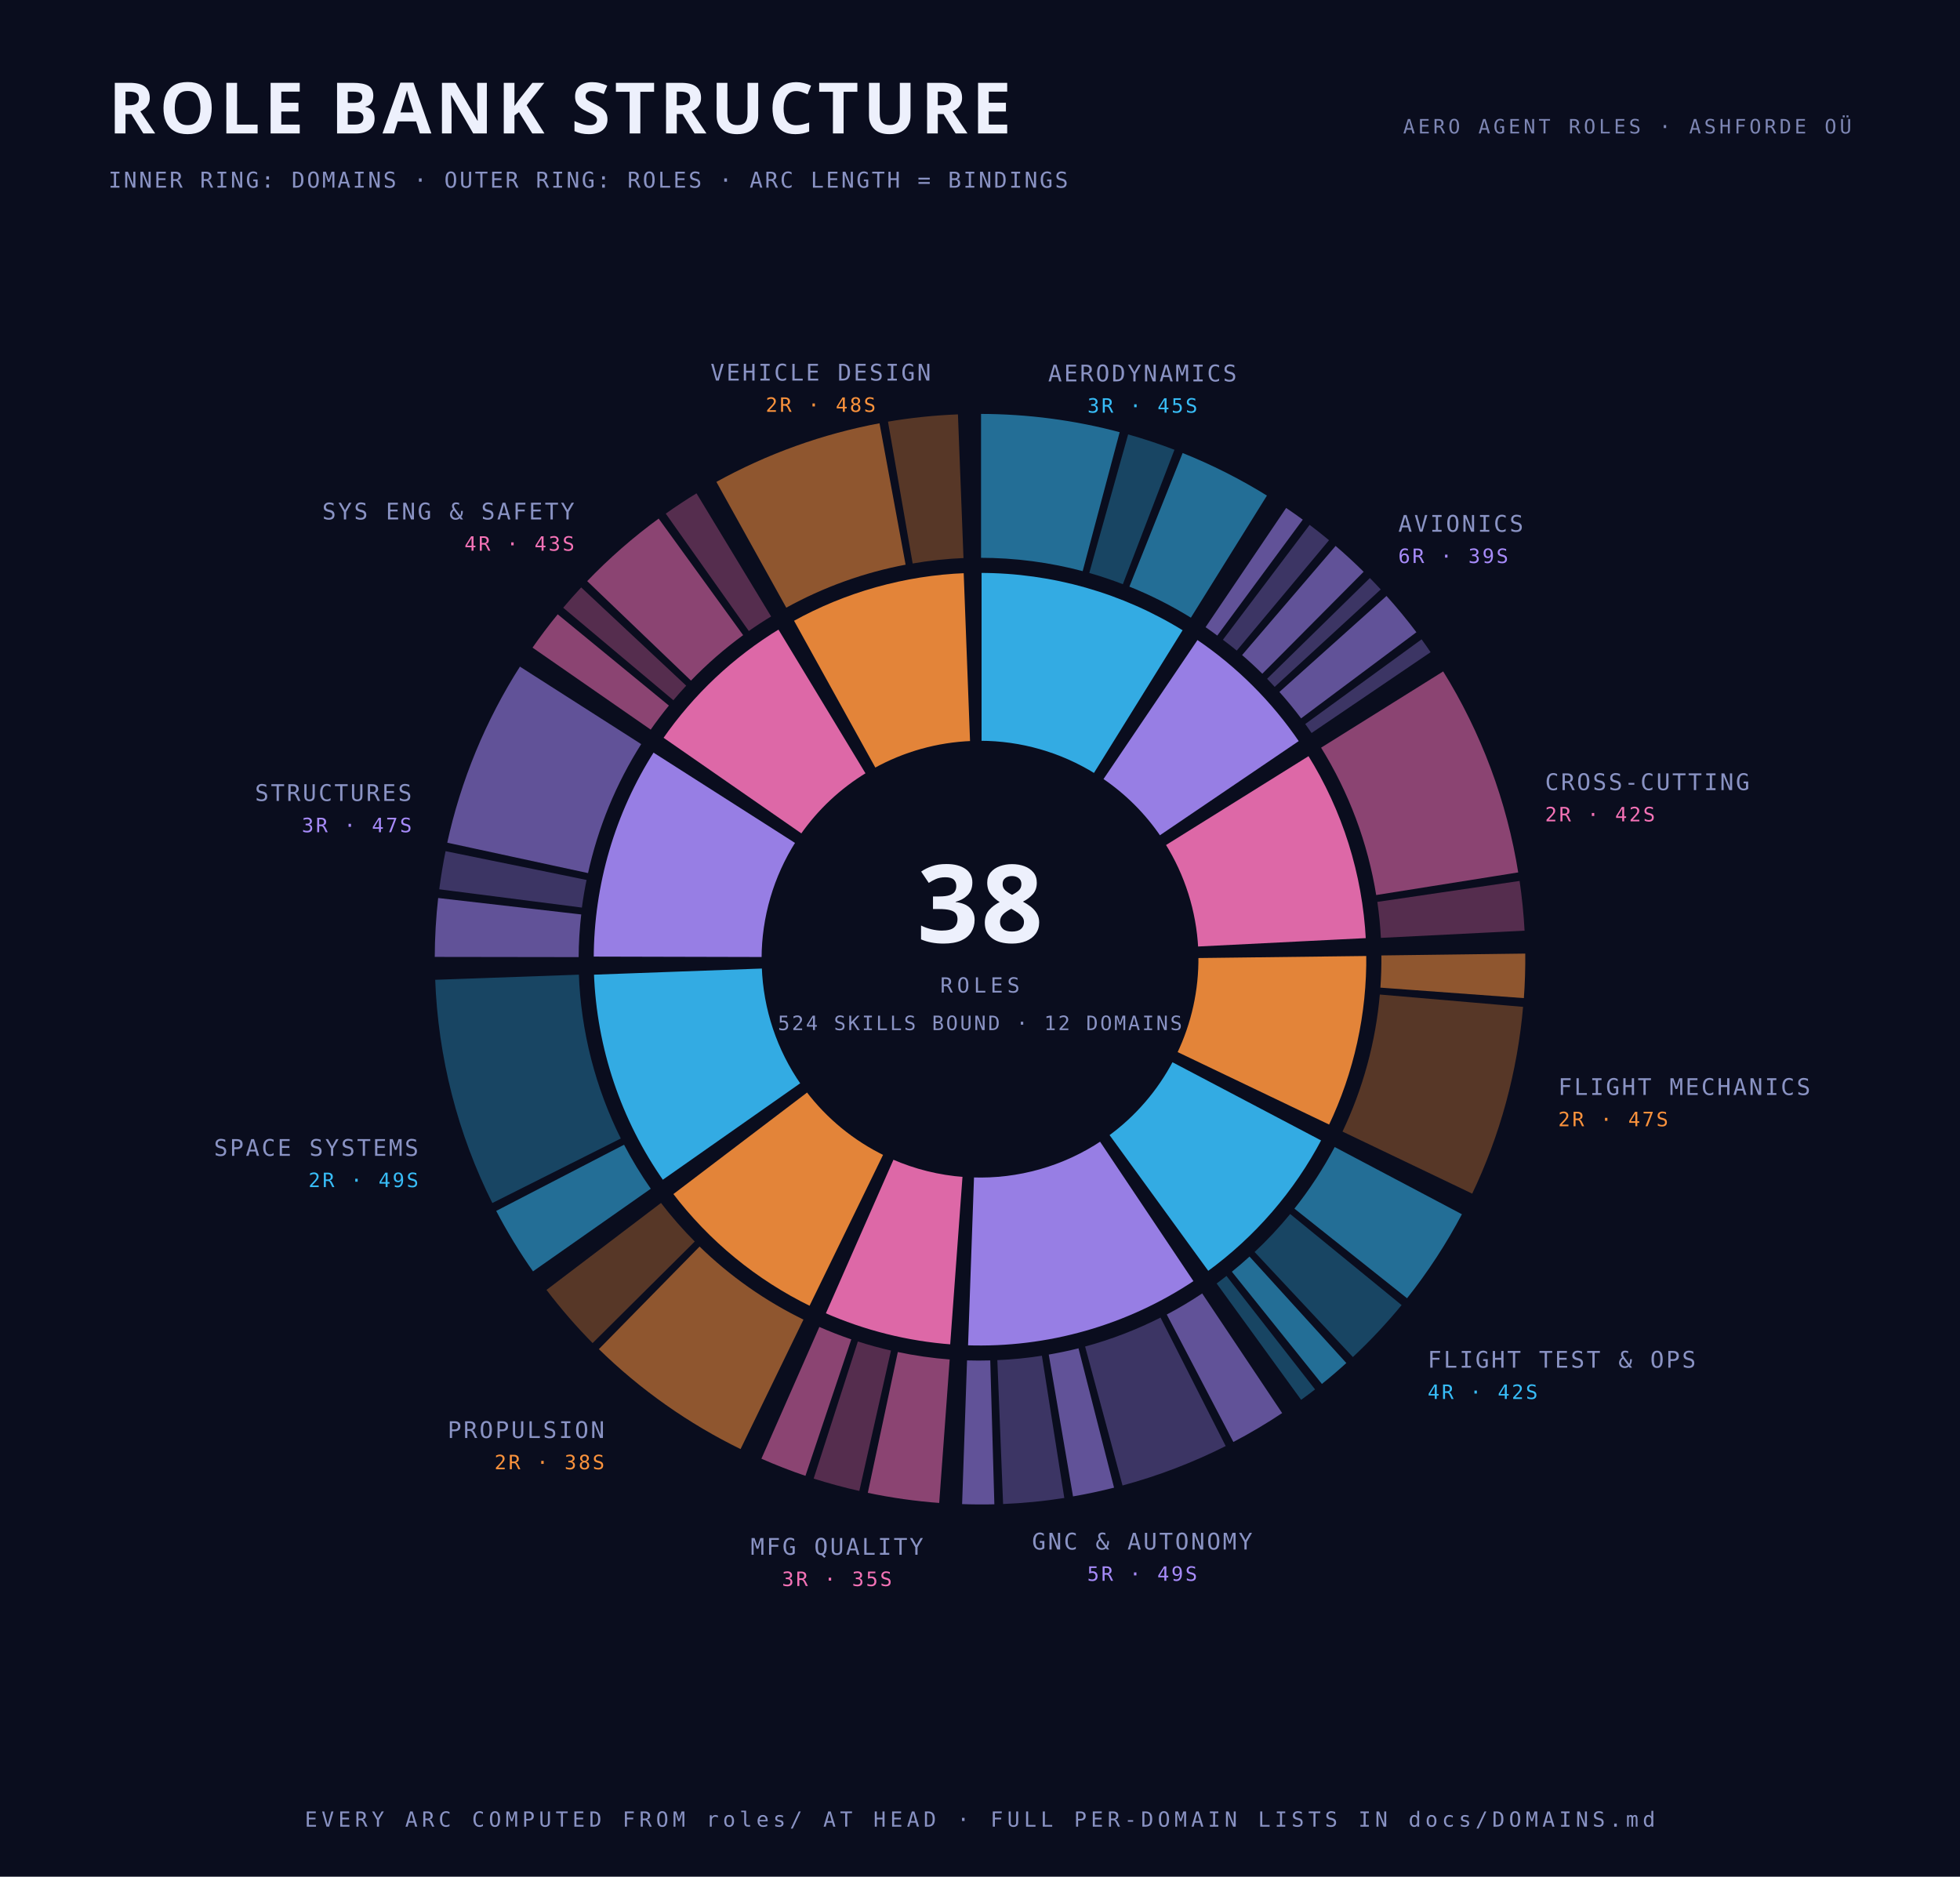
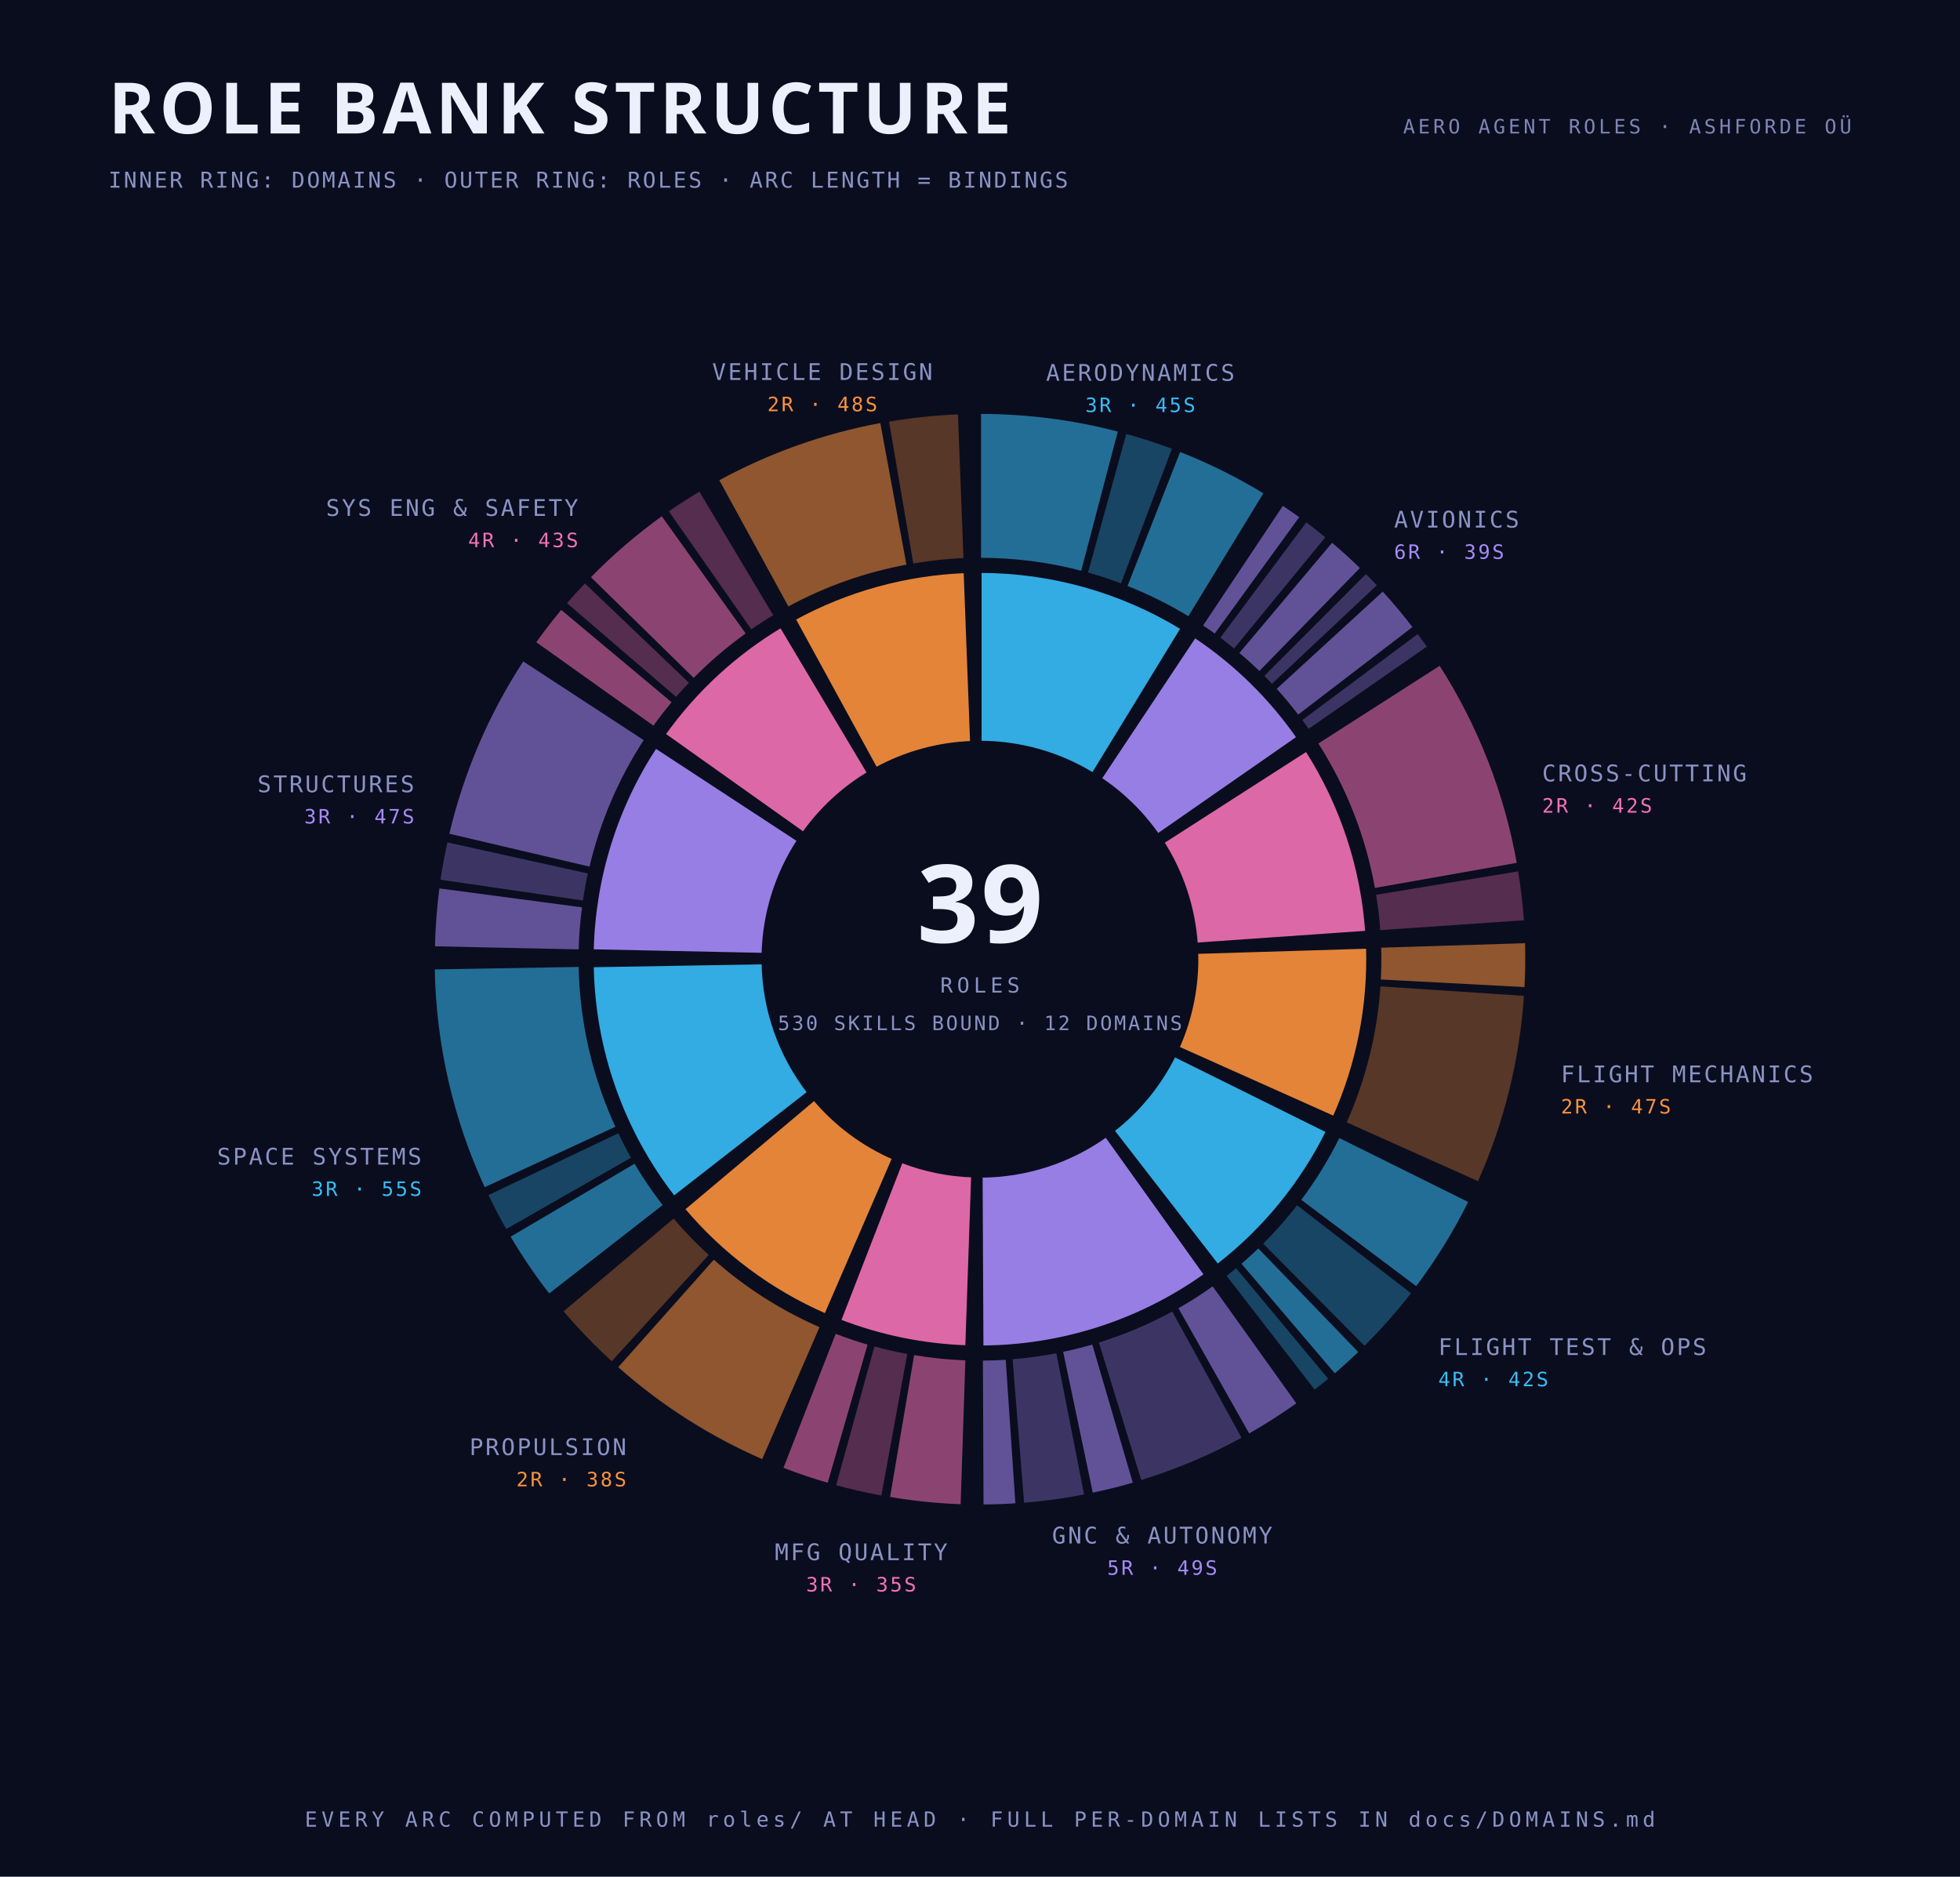
<svg xmlns="http://www.w3.org/2000/svg" width="940" height="900" viewBox="0 0 940 900">
  <style>
    .mono { font-family: "JetBrains Mono", "IBM Plex Mono", "Menlo", monospace; }
    .cond { font-family: "Barlow Condensed", "DIN Condensed", "Arial Narrow", sans-serif; font-weight: 700; text-transform: uppercase; }
  </style>
  <rect width="940" height="900" fill="#0a0d1e" />
-   <path d="M 470.0 274.0 A 186.0 186.0 0 0 1 568.2 302.0 L 524.9 371.7 A 104.0 104.0 0 0 0 470.0 356.0 Z" fill="#38bdf8" fill-opacity="0.9" stroke="#0a0d1e" stroke-width="1.5" />
-   <path d="M 470.0 198.0 A 262.0 262.0 0 0 1 537.6 206.9 L 519.6 274.5 A 192.0 192.0 0 0 0 470.0 268.0 Z" fill="#38bdf8" fill-opacity="0.55" stroke="#0a0d1e" stroke-width="1" />
-   <path d="M 540.7 207.7 A 262.0 262.0 0 0 1 563.9 215.4 L 538.8 280.8 A 192.0 192.0 0 0 0 521.8 275.1 Z" fill="#38bdf8" fill-opacity="0.32" stroke="#0a0d1e" stroke-width="1" />
-   <path d="M 566.9 216.6 A 262.0 262.0 0 0 1 608.3 237.5 L 571.3 296.9 A 192.0 192.0 0 0 0 541.0 281.6 Z" fill="#38bdf8" fill-opacity="0.55" stroke="#0a0d1e" stroke-width="1" />
-   <text class="mono" x="547.9" y="182.9" text-anchor="middle" font-size="11" fill="#8a93c4" letter-spacing="1">AERODYNAMICS</text>
-   <text class="mono" x="547.9" y="197.9" text-anchor="middle" font-size="9.5" fill="#38bdf8" letter-spacing="1">3R · 45S</text>
-   <path d="M 574.1 305.9 A 186.0 186.0 0 0 1 623.9 355.6 L 556.1 401.6 A 104.0 104.0 0 0 0 528.2 373.8 Z" fill="#a78bfa" fill-opacity="0.9" stroke="#0a0d1e" stroke-width="1.5" />
-   <path d="M 616.7 242.9 A 262.0 262.0 0 0 1 625.5 249.1 L 583.9 305.5 A 192.0 192.0 0 0 0 577.5 300.9 Z" fill="#a78bfa" fill-opacity="0.55" stroke="#0a0d1e" stroke-width="1" />
-   <path d="M 628.0 251.0 A 262.0 262.0 0 0 1 638.1 259.0 L 593.2 312.7 A 192.0 192.0 0 0 0 585.8 306.9 Z" fill="#a78bfa" fill-opacity="0.32" stroke="#0a0d1e" stroke-width="1" />
-   <path d="M 640.5 261.1 A 262.0 262.0 0 0 1 654.7 274.2 L 605.4 323.8 A 192.0 192.0 0 0 0 595.0 314.2 Z" fill="#a78bfa" fill-opacity="0.55" stroke="#0a0d1e" stroke-width="1" />
-   <path d="M 657.0 276.5 A 262.0 262.0 0 0 1 662.9 282.7 L 611.3 330.1 A 192.0 192.0 0 0 0 607.0 325.5 Z" fill="#a78bfa" fill-opacity="0.32" stroke="#0a0d1e" stroke-width="1" />
-   <path d="M 665.0 285.1 A 262.0 262.0 0 0 1 680.0 303.3 L 623.9 345.2 A 192.0 192.0 0 0 0 612.9 331.8 Z" fill="#a78bfa" fill-opacity="0.55" stroke="#0a0d1e" stroke-width="1" />
-   <path d="M 681.9 305.9 A 262.0 262.0 0 0 1 686.8 312.9 L 628.9 352.2 A 192.0 192.0 0 0 0 625.3 347.1 Z" fill="#a78bfa" fill-opacity="0.32" stroke="#0a0d1e" stroke-width="1" />
-   <text class="mono" x="670.6" y="255.0" text-anchor="start" font-size="11" fill="#8a93c4" letter-spacing="1">AVIONICS</text>
-   <text class="mono" x="670.6" y="270.0" text-anchor="start" font-size="9.5" fill="#a78bfa" letter-spacing="1">6R · 39S</text>
-   <path d="M 627.8 361.6 A 186.0 186.0 0 0 1 655.8 450.6 L 573.9 454.7 A 104.0 104.0 0 0 0 558.2 405.0 Z" fill="#f472b6" fill-opacity="0.9" stroke="#0a0d1e" stroke-width="1.5" />
-   <path d="M 692.3 321.3 A 262.0 262.0 0 0 1 728.7 418.8 L 659.6 429.8 A 192.0 192.0 0 0 0 632.9 358.4 Z" fill="#f472b6" fill-opacity="0.55" stroke="#0a0d1e" stroke-width="1" />
-   <path d="M 729.2 421.9 A 262.0 262.0 0 0 1 731.7 446.8 L 661.8 450.3 A 192.0 192.0 0 0 0 660.0 432.1 Z" fill="#f472b6" fill-opacity="0.32" stroke="#0a0d1e" stroke-width="1" />
-   <text class="mono" x="741.0" y="378.9" text-anchor="start" font-size="11" fill="#8a93c4" letter-spacing="1">CROSS-CUTTING</text>
-   <text class="mono" x="741.0" y="393.9" text-anchor="start" font-size="9.5" fill="#f472b6" letter-spacing="1">2R · 42S</text>
-   <path d="M 656.0 457.7 A 186.0 186.0 0 0 1 637.8 540.3 L 563.8 504.9 A 104.0 104.0 0 0 0 574.0 458.7 Z" fill="#fb923c" fill-opacity="0.9" stroke="#0a0d1e" stroke-width="1.5" />
-   <path d="M 732.0 456.8 A 262.0 262.0 0 0 1 731.3 479.2 L 661.5 474.1 A 192.0 192.0 0 0 0 662.0 457.7 Z" fill="#fb923c" fill-opacity="0.55" stroke="#0a0d1e" stroke-width="1" />
-   <path d="M 731.0 482.4 A 262.0 262.0 0 0 1 706.3 573.1 L 643.2 542.9 A 192.0 192.0 0 0 0 661.3 476.4 Z" fill="#fb923c" fill-opacity="0.32" stroke="#0a0d1e" stroke-width="1" />
-   <text class="mono" x="747.3" y="525.1" text-anchor="start" font-size="11" fill="#8a93c4" letter-spacing="1">FLIGHT MECHANICS</text>
-   <text class="mono" x="747.3" y="540.1" text-anchor="start" font-size="9.5" fill="#fb923c" letter-spacing="1">2R · 47S</text>
-   <path d="M 634.6 546.6 A 186.0 186.0 0 0 1 579.3 610.5 L 531.1 544.2 A 104.0 104.0 0 0 0 562.0 508.4 Z" fill="#38bdf8" fill-opacity="0.9" stroke="#0a0d1e" stroke-width="1.5" />
-   <path d="M 701.8 582.1 A 262.0 262.0 0 0 1 674.9 623.3 L 620.1 579.7 A 192.0 192.0 0 0 0 639.9 549.4 Z" fill="#38bdf8" fill-opacity="0.55" stroke="#0a0d1e" stroke-width="1" />
-   <path d="M 672.9 625.8 A 262.0 262.0 0 0 1 648.8 651.5 L 601.0 600.4 A 192.0 192.0 0 0 0 618.7 581.5 Z" fill="#38bdf8" fill-opacity="0.32" stroke="#0a0d1e" stroke-width="1" />
-   <path d="M 646.4 653.7 A 262.0 262.0 0 0 1 633.9 664.4 L 590.1 609.8 A 192.0 192.0 0 0 0 599.3 601.9 Z" fill="#38bdf8" fill-opacity="0.55" stroke="#0a0d1e" stroke-width="1" />
-   <path d="M 631.4 666.4 A 262.0 262.0 0 0 1 623.9 672.0 L 582.8 615.4 A 192.0 192.0 0 0 0 588.3 611.2 Z" fill="#38bdf8" fill-opacity="0.32" stroke="#0a0d1e" stroke-width="1" />
-   <text class="mono" x="684.7" y="655.9" text-anchor="start" font-size="11" fill="#8a93c4" letter-spacing="1">FLIGHT TEST &amp; OPS</text>
-   <text class="mono" x="684.7" y="670.9" text-anchor="start" font-size="9.5" fill="#38bdf8" letter-spacing="1">4R · 42S</text>
-   <path d="M 573.4 614.6 A 186.0 186.0 0 0 1 463.5 645.9 L 466.4 563.9 A 104.0 104.0 0 0 0 527.8 546.5 Z" fill="#a78bfa" fill-opacity="0.9" stroke="#0a0d1e" stroke-width="1.5" />
-   <path d="M 615.6 677.8 A 262.0 262.0 0 0 1 591.3 692.2 L 558.9 630.2 A 192.0 192.0 0 0 0 576.7 619.6 Z" fill="#a78bfa" fill-opacity="0.55" stroke="#0a0d1e" stroke-width="1" />
-   <path d="M 588.5 693.7 A 262.0 262.0 0 0 1 538.0 713.0 L 519.8 645.4 A 192.0 192.0 0 0 0 556.8 631.2 Z" fill="#a78bfa" fill-opacity="0.32" stroke="#0a0d1e" stroke-width="1" />
-   <path d="M 534.9 713.8 A 262.0 262.0 0 0 1 514.2 718.2 L 502.4 649.2 A 192.0 192.0 0 0 0 517.6 646.0 Z" fill="#a78bfa" fill-opacity="0.55" stroke="#0a0d1e" stroke-width="1" />
-   <path d="M 511.0 718.8 A 262.0 262.0 0 0 1 480.6 721.8 L 477.8 651.8 A 192.0 192.0 0 0 0 500.1 649.6 Z" fill="#a78bfa" fill-opacity="0.32" stroke="#0a0d1e" stroke-width="1" />
-   <path d="M 477.4 721.9 A 262.0 262.0 0 0 1 460.9 721.8 L 463.3 651.9 A 192.0 192.0 0 0 0 475.4 651.9 Z" fill="#a78bfa" fill-opacity="0.55" stroke="#0a0d1e" stroke-width="1" />
-   <text class="mono" x="547.8" y="743.1" text-anchor="middle" font-size="11" fill="#8a93c4" letter-spacing="1">GNC &amp; AUTONOMY</text>
-   <text class="mono" x="547.8" y="758.1" text-anchor="middle" font-size="9.5" fill="#a78bfa" letter-spacing="1">5R · 49S</text>
-   <path d="M 456.4 645.5 A 186.0 186.0 0 0 1 395.1 630.2 L 428.1 555.2 A 104.0 104.0 0 0 0 462.4 563.7 Z" fill="#f472b6" fill-opacity="0.9" stroke="#0a0d1e" stroke-width="1.5" />
-   <path d="M 450.9 721.3 A 262.0 262.0 0 0 1 415.6 716.3 L 430.2 647.8 A 192.0 192.0 0 0 0 456.0 651.5 Z" fill="#f472b6" fill-opacity="0.55" stroke="#0a0d1e" stroke-width="1" />
-   <path d="M 412.5 715.6 A 262.0 262.0 0 0 1 389.6 709.4 L 411.1 642.7 A 192.0 192.0 0 0 0 427.9 647.3 Z" fill="#f472b6" fill-opacity="0.32" stroke="#0a0d1e" stroke-width="1" />
-   <path d="M 386.6 708.4 A 262.0 262.0 0 0 1 364.5 699.8 L 392.7 635.7 A 192.0 192.0 0 0 0 408.9 642.0 Z" fill="#f472b6" fill-opacity="0.55" stroke="#0a0d1e" stroke-width="1" />
-   <text class="mono" x="401.4" y="745.6" text-anchor="middle" font-size="11" fill="#8a93c4" letter-spacing="1">MFG QUALITY</text>
-   <text class="mono" x="401.4" y="760.6" text-anchor="middle" font-size="9.5" fill="#f472b6" letter-spacing="1">3R · 35S</text>
-   <path d="M 388.6 627.2 A 186.0 186.0 0 0 1 321.9 572.5 L 387.2 522.9 A 104.0 104.0 0 0 0 424.5 553.5 Z" fill="#fb923c" fill-opacity="0.9" stroke="#0a0d1e" stroke-width="1.5" />
-   <path d="M 355.4 695.6 A 262.0 262.0 0 0 1 286.5 647.0 L 335.5 597.1 A 192.0 192.0 0 0 0 386.0 632.6 Z" fill="#fb923c" fill-opacity="0.55" stroke="#0a0d1e" stroke-width="1" />
-   <path d="M 284.2 644.8 A 262.0 262.0 0 0 1 261.4 618.5 L 317.1 576.2 A 192.0 192.0 0 0 0 333.9 595.4 Z" fill="#fb923c" fill-opacity="0.32" stroke="#0a0d1e" stroke-width="1" />
-   <text class="mono" x="289.9" y="689.6" text-anchor="end" font-size="11" fill="#8a93c4" letter-spacing="1">PROPULSION</text>
-   <text class="mono" x="289.9" y="704.6" text-anchor="end" font-size="9.5" fill="#fb923c" letter-spacing="1">2R · 38S</text>
-   <path d="M 317.7 566.8 A 186.0 186.0 0 0 1 284.1 466.7 L 366.1 463.7 A 104.0 104.0 0 0 0 384.8 519.7 Z" fill="#38bdf8" fill-opacity="0.9" stroke="#0a0d1e" stroke-width="1.5" />
-   <path d="M 255.5 610.4 A 262.0 262.0 0 0 1 237.3 580.5 L 299.5 548.3 A 192.0 192.0 0 0 0 312.8 570.2 Z" fill="#38bdf8" fill-opacity="0.55" stroke="#0a0d1e" stroke-width="1" />
-   <path d="M 235.9 577.6 A 262.0 262.0 0 0 1 208.2 469.4 L 278.1 466.9 A 192.0 192.0 0 0 0 298.4 546.2 Z" fill="#38bdf8" fill-opacity="0.32" stroke="#0a0d1e" stroke-width="1" />
-   <text class="mono" x="200.7" y="554.3" text-anchor="end" font-size="11" fill="#8a93c4" letter-spacing="1">SPACE SYSTEMS</text>
-   <text class="mono" x="200.7" y="569.3" text-anchor="end" font-size="9.5" fill="#38bdf8" letter-spacing="1">2R · 49S</text>
-   <path d="M 284.0 459.5 A 186.0 186.0 0 0 1 313.2 359.9 L 382.3 404.0 A 104.0 104.0 0 0 0 366.0 459.7 Z" fill="#a78bfa" fill-opacity="0.9" stroke="#0a0d1e" stroke-width="1.5" />
-   <path d="M 208.0 459.4 A 262.0 262.0 0 0 1 209.7 430.1 L 279.3 438.1 A 192.0 192.0 0 0 0 278.0 459.5 Z" fill="#a78bfa" fill-opacity="0.55" stroke="#0a0d1e" stroke-width="1" />
-   <path d="M 210.1 426.9 A 262.0 262.0 0 0 1 213.3 407.6 L 281.9 421.6 A 192.0 192.0 0 0 0 279.5 435.8 Z" fill="#a78bfa" fill-opacity="0.32" stroke="#0a0d1e" stroke-width="1" />
-   <path d="M 213.9 404.5 A 262.0 262.0 0 0 1 249.2 319.0 L 308.2 356.7 A 192.0 192.0 0 0 0 282.4 419.3 Z" fill="#a78bfa" fill-opacity="0.55" stroke="#0a0d1e" stroke-width="1" />
-   <text class="mono" x="197.5" y="384.1" text-anchor="end" font-size="11" fill="#8a93c4" letter-spacing="1">STRUCTURES</text>
-   <text class="mono" x="197.5" y="399.1" text-anchor="end" font-size="9.5" fill="#a78bfa" letter-spacing="1">3R · 47S</text>
-   <path d="M 317.2 354.0 A 186.0 186.0 0 0 1 373.6 300.9 L 416.1 371.1 A 104.0 104.0 0 0 0 384.5 400.7 Z" fill="#f472b6" fill-opacity="0.9" stroke="#0a0d1e" stroke-width="1.5" />
-   <path d="M 254.7 310.7 A 262.0 262.0 0 0 1 267.4 293.9 L 321.5 338.3 A 192.0 192.0 0 0 0 312.2 350.6 Z" fill="#f472b6" fill-opacity="0.55" stroke="#0a0d1e" stroke-width="1" />
-   <path d="M 269.4 291.5 A 262.0 262.0 0 0 1 278.7 281.0 L 329.8 328.8 A 192.0 192.0 0 0 0 323.0 336.5 Z" fill="#f472b6" fill-opacity="0.32" stroke="#0a0d1e" stroke-width="1" />
-   <path d="M 280.9 278.7 A 262.0 262.0 0 0 1 316.0 248.0 L 357.1 304.7 A 192.0 192.0 0 0 0 331.4 327.1 Z" fill="#f472b6" fill-opacity="0.55" stroke="#0a0d1e" stroke-width="1" />
-   <path d="M 318.6 246.2 A 262.0 262.0 0 0 1 334.2 235.9 L 370.5 295.8 A 192.0 192.0 0 0 0 359.0 303.3 Z" fill="#f472b6" fill-opacity="0.32" stroke="#0a0d1e" stroke-width="1" />
-   <text class="mono" x="275.5" y="249.1" text-anchor="end" font-size="11" fill="#8a93c4" letter-spacing="1">SYS ENG &amp; SAFETY</text>
-   <text class="mono" x="275.5" y="264.1" text-anchor="end" font-size="9.5" fill="#f472b6" letter-spacing="1">4R · 43S</text>
-   <path d="M 379.8 297.4 A 186.0 186.0 0 0 1 462.9 274.1 L 466.0 356.1 A 104.0 104.0 0 0 0 419.5 369.1 Z" fill="#fb923c" fill-opacity="0.9" stroke="#0a0d1e" stroke-width="1.5" />
-   <path d="M 342.9 230.9 A 262.0 262.0 0 0 1 422.2 202.4 L 434.9 271.2 A 192.0 192.0 0 0 0 376.9 292.1 Z" fill="#fb923c" fill-opacity="0.55" stroke="#0a0d1e" stroke-width="1" />
-   <path d="M 425.3 201.8 A 262.0 262.0 0 0 1 459.9 198.2 L 462.6 268.1 A 192.0 192.0 0 0 0 437.3 270.8 Z" fill="#fb923c" fill-opacity="0.32" stroke="#0a0d1e" stroke-width="1" />
-   <text class="mono" x="393.6" y="182.5" text-anchor="middle" font-size="11" fill="#8a93c4" letter-spacing="1">VEHICLE DESIGN</text>
-   <text class="mono" x="393.6" y="197.5" text-anchor="middle" font-size="9.5" fill="#fb923c" letter-spacing="1">2R · 48S</text>
-   <text class="cond" x="470.0" y="452.0" text-anchor="middle" font-size="52" fill="#edf0fc" letter-spacing="1">38</text>
+   <path d="M 470.0 274.0 A 186.0 186.0 0 0 1 567.0 301.3 L 524.2 371.3 A 104.0 104.0 0 0 0 470.0 356.0 Z" fill="#38bdf8" fill-opacity="0.9" stroke="#0a0d1e" stroke-width="1.5" />
+   <path d="M 470.0 198.0 A 262.0 262.0 0 0 1 536.7 206.6 L 518.9 274.3 A 192.0 192.0 0 0 0 470.0 268.0 Z" fill="#38bdf8" fill-opacity="0.55" stroke="#0a0d1e" stroke-width="1" />
+   <path d="M 539.8 207.5 A 262.0 262.0 0 0 1 562.7 214.9 L 537.9 280.4 A 192.0 192.0 0 0 0 521.2 274.9 Z" fill="#38bdf8" fill-opacity="0.32" stroke="#0a0d1e" stroke-width="1" />
+   <path d="M 565.7 216.1 A 262.0 262.0 0 0 1 606.6 236.4 L 570.1 296.2 A 192.0 192.0 0 0 0 540.1 281.3 Z" fill="#38bdf8" fill-opacity="0.55" stroke="#0a0d1e" stroke-width="1" />
+   <text class="mono" x="546.9" y="182.6" text-anchor="middle" font-size="11" fill="#8a93c4" letter-spacing="1">AERODYNAMICS</text>
+   <text class="mono" x="546.9" y="197.6" text-anchor="middle" font-size="9.5" fill="#38bdf8" letter-spacing="1">3R · 45S</text>
+   <path d="M 573.0 305.1 A 186.0 186.0 0 0 1 622.6 353.7 L 555.3 400.5 A 104.0 104.0 0 0 0 527.6 373.4 Z" fill="#a78bfa" fill-opacity="0.9" stroke="#0a0d1e" stroke-width="1.5" />
+   <path d="M 615.1 241.9 A 262.0 262.0 0 0 1 623.8 247.9 L 582.7 304.5 A 192.0 192.0 0 0 0 576.3 300.1 Z" fill="#a78bfa" fill-opacity="0.55" stroke="#0a0d1e" stroke-width="1" />
+   <path d="M 626.4 249.8 A 262.0 262.0 0 0 1 636.3 257.6 L 591.9 311.7 A 192.0 192.0 0 0 0 584.6 305.9 Z" fill="#a78bfa" fill-opacity="0.32" stroke="#0a0d1e" stroke-width="1" />
+   <path d="M 638.8 259.6 A 262.0 262.0 0 0 1 652.9 272.4 L 604.0 322.5 A 192.0 192.0 0 0 0 593.7 313.2 Z" fill="#a78bfa" fill-opacity="0.55" stroke="#0a0d1e" stroke-width="1" />
+   <path d="M 655.1 274.6 A 262.0 262.0 0 0 1 661.0 280.7 L 610.0 328.6 A 192.0 192.0 0 0 0 605.7 324.1 Z" fill="#a78bfa" fill-opacity="0.32" stroke="#0a0d1e" stroke-width="1" />
+   <path d="M 663.2 283.0 A 262.0 262.0 0 0 1 678.1 300.8 L 622.5 343.4 A 192.0 192.0 0 0 0 611.6 330.3 Z" fill="#a78bfa" fill-opacity="0.55" stroke="#0a0d1e" stroke-width="1" />
+   <path d="M 680.0 303.4 A 262.0 262.0 0 0 1 685.0 310.2 L 627.5 350.2 A 192.0 192.0 0 0 0 623.9 345.2 Z" fill="#a78bfa" fill-opacity="0.32" stroke="#0a0d1e" stroke-width="1" />
+   <text class="mono" x="668.6" y="253.0" text-anchor="start" font-size="11" fill="#8a93c4" letter-spacing="1">AVIONICS</text>
+   <text class="mono" x="668.6" y="268.0" text-anchor="start" font-size="9.5" fill="#a78bfa" letter-spacing="1">6R · 39S</text>
+   <path d="M 626.6 359.6 A 186.0 186.0 0 0 1 655.5 447.1 L 573.7 452.8 A 104.0 104.0 0 0 0 557.6 403.9 Z" fill="#f472b6" fill-opacity="0.9" stroke="#0a0d1e" stroke-width="1.5" />
+   <path d="M 690.6 318.6 A 262.0 262.0 0 0 1 728.0 414.2 L 659.0 426.4 A 192.0 192.0 0 0 0 631.6 356.4 Z" fill="#f472b6" fill-opacity="0.55" stroke="#0a0d1e" stroke-width="1" />
+   <path d="M 728.5 417.3 A 262.0 262.0 0 0 1 731.4 441.8 L 661.5 446.6 A 192.0 192.0 0 0 0 659.4 428.7 Z" fill="#f472b6" fill-opacity="0.32" stroke="#0a0d1e" stroke-width="1" />
+   <text class="mono" x="739.6" y="374.7" text-anchor="start" font-size="11" fill="#8a93c4" letter-spacing="1">CROSS-CUTTING</text>
+   <text class="mono" x="739.6" y="389.7" text-anchor="start" font-size="9.5" fill="#f472b6" letter-spacing="1">2R · 42S</text>
+   <path d="M 655.9 454.2 A 186.0 186.0 0 0 1 639.8 536.0 L 564.9 502.5 A 104.0 104.0 0 0 0 573.9 456.7 Z" fill="#fb923c" fill-opacity="0.9" stroke="#0a0d1e" stroke-width="1.5" />
+   <path d="M 731.9 451.8 A 262.0 262.0 0 0 1 731.6 473.9 L 661.7 470.2 A 192.0 192.0 0 0 0 661.9 454.0 Z" fill="#fb923c" fill-opacity="0.55" stroke="#0a0d1e" stroke-width="1" />
+   <path d="M 731.4 477.1 A 262.0 262.0 0 0 1 709.1 567.1 L 645.2 538.5 A 192.0 192.0 0 0 0 661.6 472.5 Z" fill="#fb923c" fill-opacity="0.32" stroke="#0a0d1e" stroke-width="1" />
+   <text class="mono" x="748.6" y="519.0" text-anchor="start" font-size="11" fill="#8a93c4" letter-spacing="1">FLIGHT MECHANICS</text>
+   <text class="mono" x="748.6" y="534.0" text-anchor="start" font-size="9.5" fill="#fb923c" letter-spacing="1">2R · 47S</text>
+   <path d="M 636.7 542.5 A 186.0 186.0 0 0 1 583.9 607.0 L 533.7 542.2 A 104.0 104.0 0 0 0 563.2 506.1 Z" fill="#38bdf8" fill-opacity="0.9" stroke="#0a0d1e" stroke-width="1.5" />
+   <path d="M 704.8 576.2 A 262.0 262.0 0 0 1 679.3 617.5 L 623.4 575.5 A 192.0 192.0 0 0 0 642.1 545.1 Z" fill="#38bdf8" fill-opacity="0.55" stroke="#0a0d1e" stroke-width="1" />
+   <path d="M 677.4 620.1 A 262.0 262.0 0 0 1 654.4 646.1 L 605.1 596.4 A 192.0 192.0 0 0 0 622.0 577.3 Z" fill="#38bdf8" fill-opacity="0.32" stroke="#0a0d1e" stroke-width="1" />
+   <path d="M 652.1 648.4 A 262.0 262.0 0 0 1 640.1 659.3 L 594.7 606.0 A 192.0 192.0 0 0 0 603.5 598.0 Z" fill="#38bdf8" fill-opacity="0.55" stroke="#0a0d1e" stroke-width="1" />
+   <path d="M 637.7 661.3 A 262.0 262.0 0 0 1 630.4 667.1 L 587.6 611.8 A 192.0 192.0 0 0 0 592.9 607.5 Z" fill="#38bdf8" fill-opacity="0.32" stroke="#0a0d1e" stroke-width="1" />
+   <text class="mono" x="689.8" y="649.8" text-anchor="start" font-size="11" fill="#8a93c4" letter-spacing="1">FLIGHT TEST &amp; OPS</text>
+   <text class="mono" x="689.8" y="664.8" text-anchor="start" font-size="9.5" fill="#38bdf8" letter-spacing="1">4R · 42S</text>
+   <path d="M 578.2 611.3 A 186.0 186.0 0 0 1 470.9 646.0 L 470.5 564.0 A 104.0 104.0 0 0 0 530.5 544.6 Z" fill="#a78bfa" fill-opacity="0.9" stroke="#0a0d1e" stroke-width="1.5" />
+   <path d="M 622.4 673.1 A 262.0 262.0 0 0 1 598.9 688.1 L 564.5 627.2 A 192.0 192.0 0 0 0 581.7 616.2 Z" fill="#a78bfa" fill-opacity="0.55" stroke="#0a0d1e" stroke-width="1" />
+   <path d="M 596.1 689.7 A 262.0 262.0 0 0 1 547.0 710.4 L 526.4 643.5 A 192.0 192.0 0 0 0 562.4 628.3 Z" fill="#a78bfa" fill-opacity="0.32" stroke="#0a0d1e" stroke-width="1" />
+   <path d="M 543.9 711.4 A 262.0 262.0 0 0 1 523.7 716.4 L 509.3 647.9 A 192.0 192.0 0 0 0 524.2 644.2 Z" fill="#a78bfa" fill-opacity="0.55" stroke="#0a0d1e" stroke-width="1" />
+   <path d="M 520.5 717.1 A 262.0 262.0 0 0 1 490.7 721.2 L 485.1 651.4 A 192.0 192.0 0 0 0 507.0 648.4 Z" fill="#a78bfa" fill-opacity="0.32" stroke="#0a0d1e" stroke-width="1" />
+   <path d="M 487.5 721.4 A 262.0 262.0 0 0 1 471.2 722.0 L 470.9 652.0 A 192.0 192.0 0 0 0 482.8 651.6 Z" fill="#a78bfa" fill-opacity="0.55" stroke="#0a0d1e" stroke-width="1" />
+   <text class="mono" x="557.4" y="740.2" text-anchor="middle" font-size="11" fill="#8a93c4" letter-spacing="1">GNC &amp; AUTONOMY</text>
+   <text class="mono" x="557.4" y="755.2" text-anchor="middle" font-size="9.5" fill="#a78bfa" letter-spacing="1">5R · 49S</text>
+   <path d="M 463.7 645.9 A 186.0 186.0 0 0 1 402.6 633.4 L 432.3 556.9 A 104.0 104.0 0 0 0 466.5 563.9 Z" fill="#f472b6" fill-opacity="0.9" stroke="#0a0d1e" stroke-width="1.5" />
+   <path d="M 461.2 721.9 A 262.0 262.0 0 0 1 426.3 718.3 L 438.0 649.3 A 192.0 192.0 0 0 0 463.5 651.9 Z" fill="#f472b6" fill-opacity="0.55" stroke="#0a0d1e" stroke-width="1" />
+   <path d="M 423.1 717.8 A 262.0 262.0 0 0 1 400.4 712.6 L 419.0 645.1 A 192.0 192.0 0 0 0 435.7 648.9 Z" fill="#f472b6" fill-opacity="0.32" stroke="#0a0d1e" stroke-width="1" />
+   <path d="M 397.3 711.7 A 262.0 262.0 0 0 1 375.1 704.2 L 400.5 639.0 A 192.0 192.0 0 0 0 416.7 644.5 Z" fill="#f472b6" fill-opacity="0.55" stroke="#0a0d1e" stroke-width="1" />
+   <text class="mono" x="413.0" y="748.2" text-anchor="middle" font-size="11" fill="#8a93c4" letter-spacing="1">MFG QUALITY</text>
+   <text class="mono" x="413.0" y="763.2" text-anchor="middle" font-size="9.5" fill="#f472b6" letter-spacing="1">3R · 35S</text>
+   <path d="M 396.0 630.7 A 186.0 186.0 0 0 1 327.7 579.8 L 390.5 527.0 A 104.0 104.0 0 0 0 428.6 555.4 Z" fill="#fb923c" fill-opacity="0.9" stroke="#0a0d1e" stroke-width="1.5" />
+   <path d="M 365.8 700.4 A 262.0 262.0 0 0 1 295.8 655.7 L 342.3 603.4 A 192.0 192.0 0 0 0 393.7 636.2 Z" fill="#fb923c" fill-opacity="0.55" stroke="#0a0d1e" stroke-width="1" />
+   <path d="M 293.4 653.5 A 262.0 262.0 0 0 1 269.6 628.8 L 323.1 583.7 A 192.0 192.0 0 0 0 340.6 601.8 Z" fill="#fb923c" fill-opacity="0.32" stroke="#0a0d1e" stroke-width="1" />
+   <text class="mono" x="300.4" y="697.8" text-anchor="end" font-size="11" fill="#8a93c4" letter-spacing="1">PROPULSION</text>
+   <text class="mono" x="300.4" y="712.8" text-anchor="end" font-size="9.5" fill="#fb923c" letter-spacing="1">2R · 38S</text>
+   <path d="M 323.2 574.3 A 186.0 186.0 0 0 1 284.0 463.1 L 366.0 461.7 A 104.0 104.0 0 0 0 387.9 523.9 Z" fill="#38bdf8" fill-opacity="0.9" stroke="#0a0d1e" stroke-width="1.5" />
+   <path d="M 263.3 621.0 A 262.0 262.0 0 0 1 244.2 592.9 L 304.5 557.4 A 192.0 192.0 0 0 0 318.5 578.0 Z" fill="#38bdf8" fill-opacity="0.55" stroke="#0a0d1e" stroke-width="1" />
+   <path d="M 242.6 590.1 A 262.0 262.0 0 0 1 233.6 572.9 L 296.8 542.8 A 192.0 192.0 0 0 0 303.3 555.4 Z" fill="#38bdf8" fill-opacity="0.32" stroke="#0a0d1e" stroke-width="1" />
+   <path d="M 232.2 570.0 A 262.0 262.0 0 0 1 208.0 464.4 L 278.0 463.2 A 192.0 192.0 0 0 0 295.8 540.6 Z" fill="#38bdf8" fill-opacity="0.55" stroke="#0a0d1e" stroke-width="1" />
+   <text class="mono" x="202.2" y="558.5" text-anchor="end" font-size="11" fill="#8a93c4" letter-spacing="1">SPACE SYSTEMS</text>
+   <text class="mono" x="202.2" y="573.5" text-anchor="end" font-size="9.5" fill="#38bdf8" letter-spacing="1">3R · 55S</text>
+   <path d="M 284.0 456.0 A 186.0 186.0 0 0 1 314.4 358.1 L 383.0 403.0 A 104.0 104.0 0 0 0 366.0 457.7 Z" fill="#a78bfa" fill-opacity="0.9" stroke="#0a0d1e" stroke-width="1.5" />
+   <path d="M 208.1 454.3 A 262.0 262.0 0 0 1 210.3 425.5 L 279.7 434.7 A 192.0 192.0 0 0 0 278.0 455.8 Z" fill="#a78bfa" fill-opacity="0.55" stroke="#0a0d1e" stroke-width="1" />
+   <path d="M 210.7 422.3 A 262.0 262.0 0 0 1 214.2 403.4 L 282.5 418.5 A 192.0 192.0 0 0 0 280.0 432.4 Z" fill="#a78bfa" fill-opacity="0.32" stroke="#0a0d1e" stroke-width="1" />
+   <path d="M 214.9 400.2 A 262.0 262.0 0 0 1 250.8 316.5 L 309.4 354.8 A 192.0 192.0 0 0 0 283.1 416.2 Z" fill="#a78bfa" fill-opacity="0.55" stroke="#0a0d1e" stroke-width="1" />
+   <text class="mono" x="198.7" y="379.9" text-anchor="end" font-size="11" fill="#8a93c4" letter-spacing="1">STRUCTURES</text>
+   <text class="mono" x="198.7" y="394.9" text-anchor="end" font-size="9.5" fill="#a78bfa" letter-spacing="1">3R · 47S</text>
+   <path d="M 318.4 352.2 A 186.0 186.0 0 0 1 374.6 300.3 L 416.6 370.7 A 104.0 104.0 0 0 0 385.3 399.7 Z" fill="#f472b6" fill-opacity="0.9" stroke="#0a0d1e" stroke-width="1.5" />
+   <path d="M 256.5 308.1 A 262.0 262.0 0 0 1 269.1 291.8 L 322.8 336.7 A 192.0 192.0 0 0 0 313.5 348.7 Z" fill="#f472b6" fill-opacity="0.55" stroke="#0a0d1e" stroke-width="1" />
+   <path d="M 271.2 289.3 A 262.0 262.0 0 0 1 280.5 279.1 L 331.1 327.4 A 192.0 192.0 0 0 0 324.3 334.9 Z" fill="#f472b6" fill-opacity="0.32" stroke="#0a0d1e" stroke-width="1" />
+   <path d="M 282.7 276.8 A 262.0 262.0 0 0 1 317.5 246.9 L 358.3 303.9 A 192.0 192.0 0 0 0 332.7 325.8 Z" fill="#f472b6" fill-opacity="0.55" stroke="#0a0d1e" stroke-width="1" />
+   <path d="M 320.1 245.1 A 262.0 262.0 0 0 1 335.6 235.1 L 371.5 295.2 A 192.0 192.0 0 0 0 360.2 302.5 Z" fill="#f472b6" fill-opacity="0.32" stroke="#0a0d1e" stroke-width="1" />
+   <text class="mono" x="277.3" y="247.4" text-anchor="end" font-size="11" fill="#8a93c4" letter-spacing="1">SYS ENG &amp; SAFETY</text>
+   <text class="mono" x="277.3" y="262.4" text-anchor="end" font-size="9.5" fill="#f472b6" letter-spacing="1">4R · 43S</text>
+   <path d="M 380.8 296.8 A 186.0 186.0 0 0 1 462.9 274.1 L 466.0 356.1 A 104.0 104.0 0 0 0 420.1 368.7 Z" fill="#fb923c" fill-opacity="0.9" stroke="#0a0d1e" stroke-width="1.5" />
+   <path d="M 344.3 230.1 A 262.0 262.0 0 0 1 422.6 202.3 L 435.3 271.2 A 192.0 192.0 0 0 0 377.9 291.5 Z" fill="#fb923c" fill-opacity="0.55" stroke="#0a0d1e" stroke-width="1" />
+   <path d="M 425.8 201.8 A 262.0 262.0 0 0 1 459.9 198.2 L 462.6 268.1 A 192.0 192.0 0 0 0 437.6 270.8 Z" fill="#fb923c" fill-opacity="0.32" stroke="#0a0d1e" stroke-width="1" />
+   <text class="mono" x="394.4" y="182.2" text-anchor="middle" font-size="11" fill="#8a93c4" letter-spacing="1">VEHICLE DESIGN</text>
+   <text class="mono" x="394.4" y="197.2" text-anchor="middle" font-size="9.5" fill="#fb923c" letter-spacing="1">2R · 48S</text>
+   <text class="cond" x="470.0" y="452.0" text-anchor="middle" font-size="52" fill="#edf0fc" letter-spacing="1">39</text>
  <text class="mono" x="470.0" y="476.0" text-anchor="middle" font-size="10" fill="#8a93c4" letter-spacing="2">ROLES</text>
-   <text class="mono" x="470.0" y="494.0" text-anchor="middle" font-size="9.5" fill="#8a93c4" letter-spacing="1">524 SKILLS BOUND · 12 DOMAINS</text>
+   <text class="mono" x="470.0" y="494.0" text-anchor="middle" font-size="9.5" fill="#8a93c4" letter-spacing="1">530 SKILLS BOUND · 12 DOMAINS</text>
  <text class="cond" x="52.0" y="64.0" text-anchor="start" font-size="34" fill="#edf0fc" letter-spacing="2">ROLE BANK STRUCTURE</text>
  <text class="mono" x="52.0" y="90.0" text-anchor="start" font-size="10.5" fill="#8a93c4" letter-spacing="1">INNER RING: DOMAINS · OUTER RING: ROLES · ARC LENGTH = BINDINGS</text>
  <text class="mono" x="470.0" y="876.0" text-anchor="middle" font-size="10" fill="#8a93c4" letter-spacing="2">EVERY ARC COMPUTED FROM roles/ AT HEAD · FULL PER-DOMAIN LISTS IN docs/DOMAINS.md</text>
  <text class="mono" x="888.0" y="64.0" text-anchor="end" font-size="9.5" fill="#8a93c4" letter-spacing="1.5" opacity="0.9">AERO AGENT ROLES · ASHFORDE OÜ</text>
</svg>
